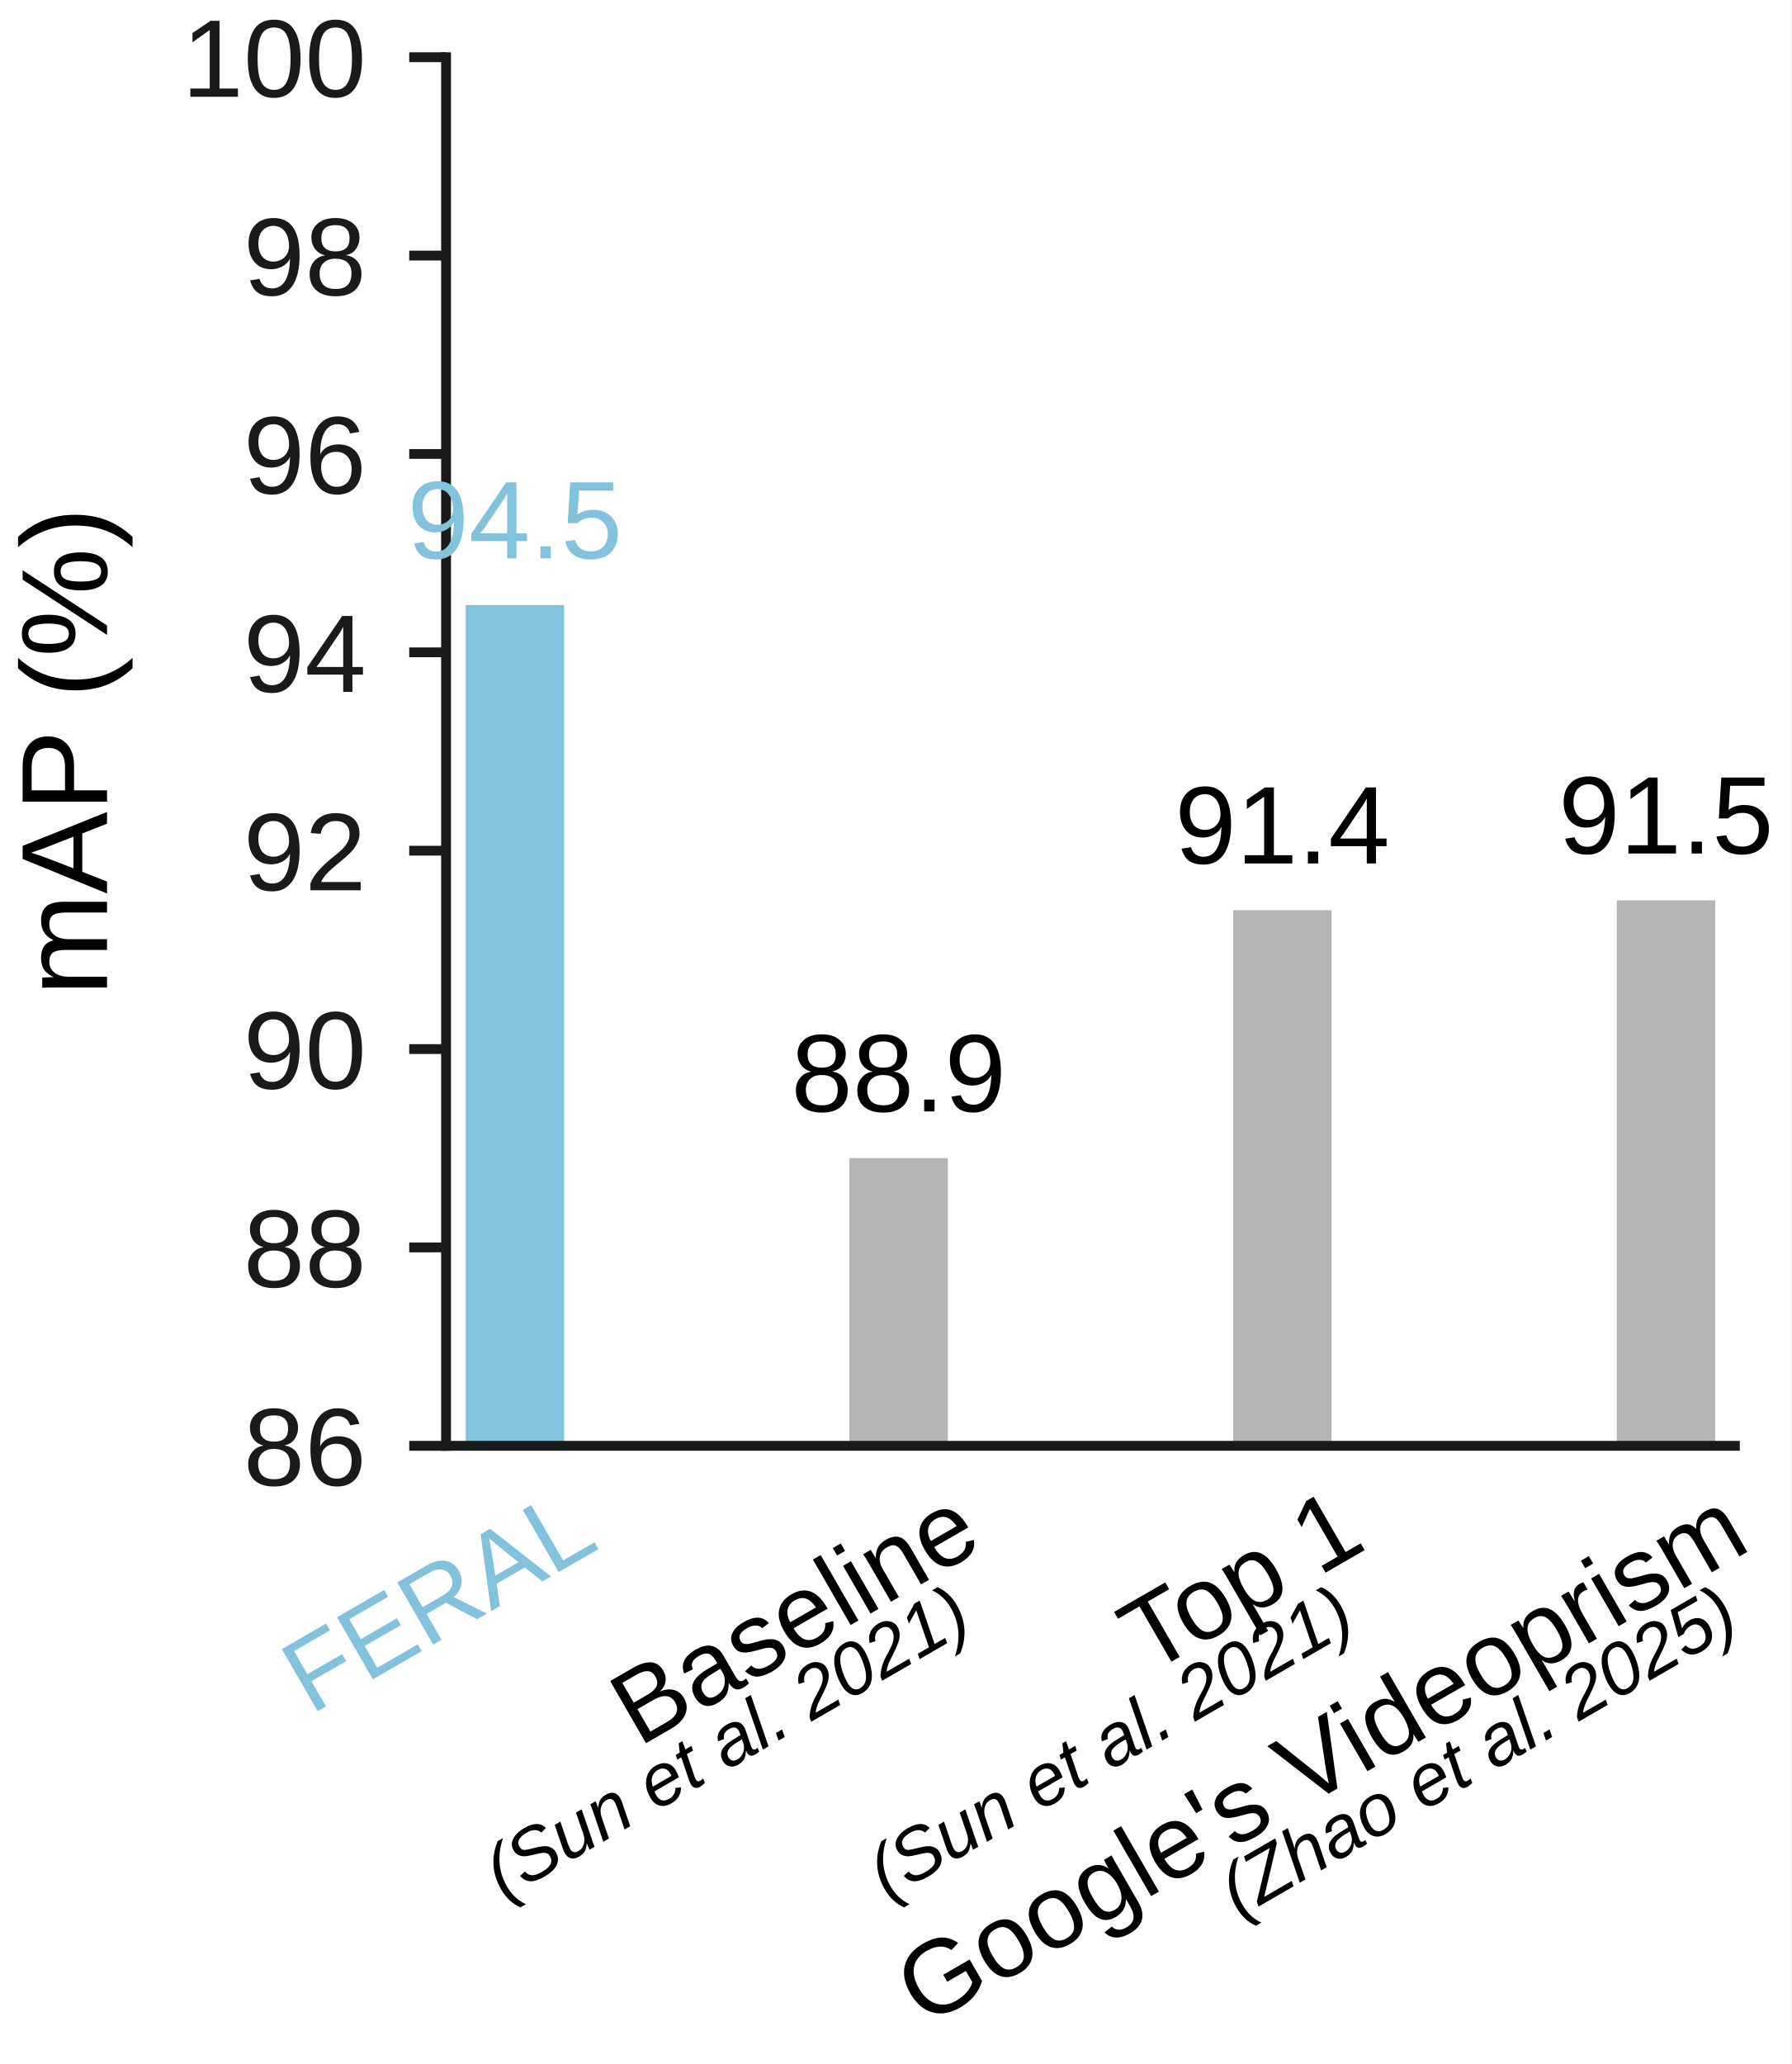
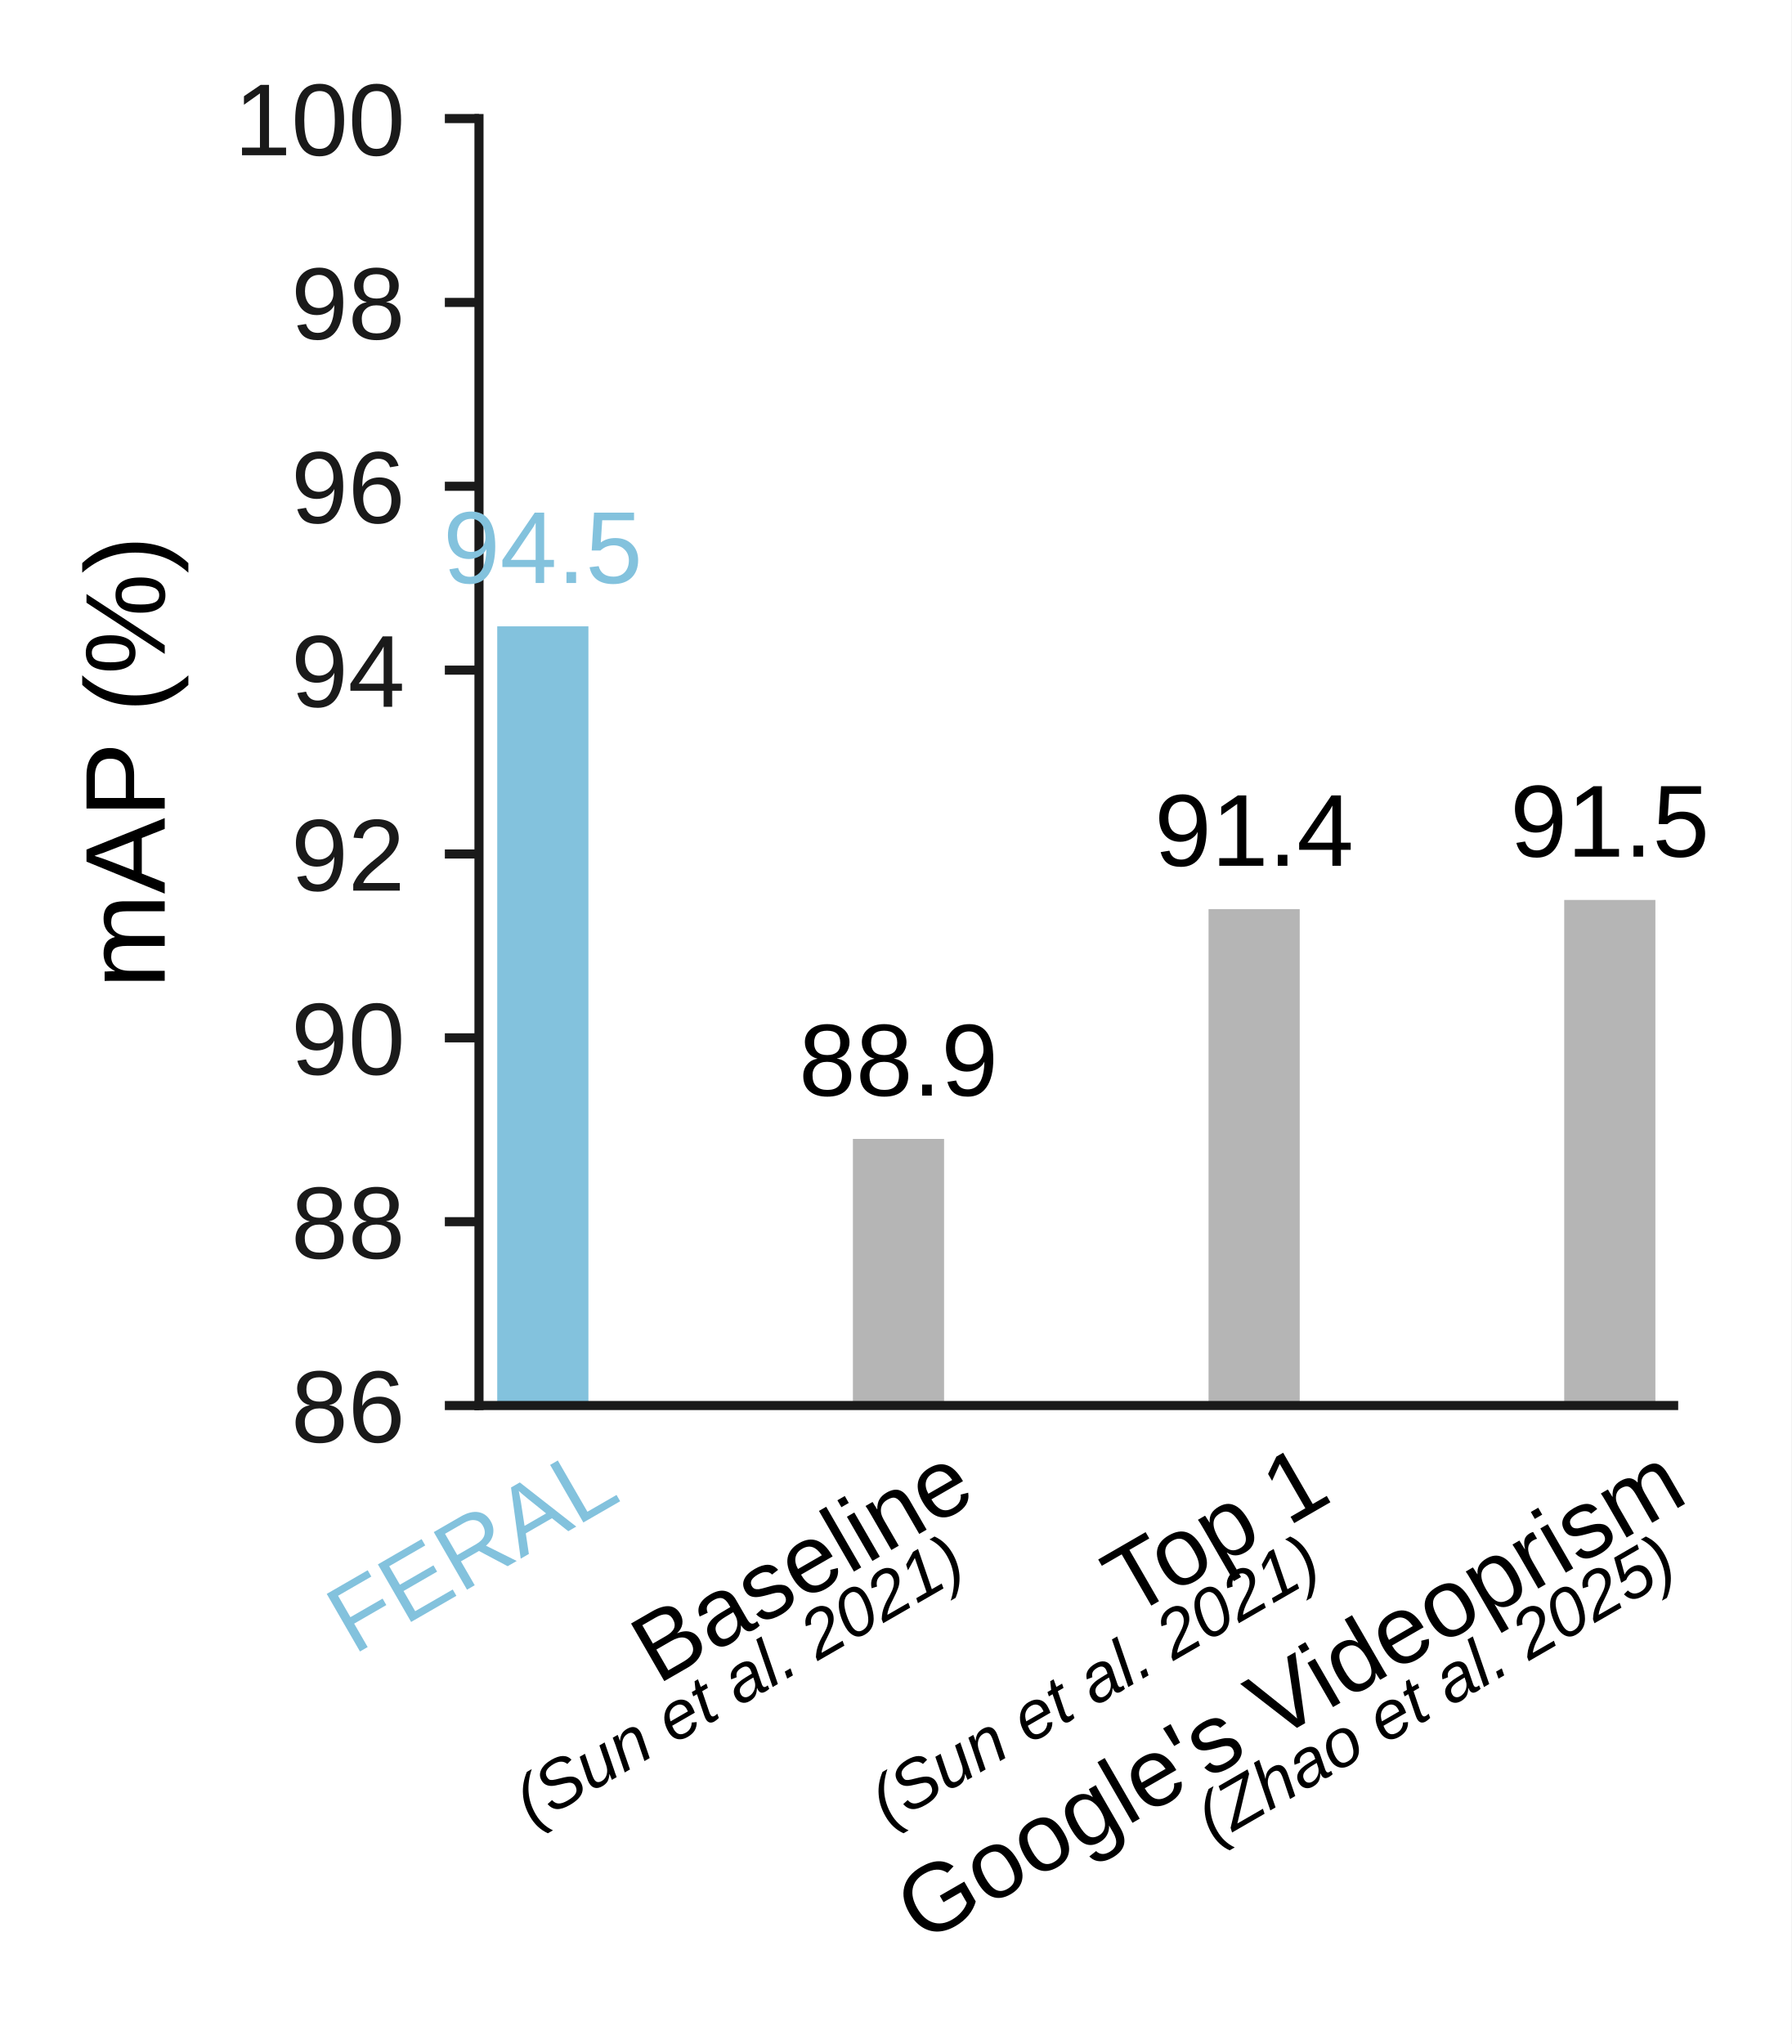
- <svg xmlns="http://www.w3.org/2000/svg" xmlns:xlink="http://www.w3.org/1999/xlink" width="145.926pt" height="168.113pt" viewBox="0 0 145.926 168.113" version="1.1">
+ <svg xmlns="http://www.w3.org/2000/svg" xmlns:xlink="http://www.w3.org/1999/xlink" width="157.446pt" height="179.633pt" viewBox="0 0 157.446 179.633" version="1.1">
  <defs>
    <style type="text/css">*{stroke-linejoin: round; stroke-linecap: butt}</style>
  </defs>
  <g id="figure_1">
    <g id="patch_1">
-       <path d="M 0 168.113  L 145.926 168.113  L 145.926 0  L 0 0  z " style="fill: #ffffff" />
+       <path d="M 0 179.633  L 157.446 179.633  L 157.446 0  L 0 0  z " style="fill: #ffffff" />
    </g>
    <g id="axes_1">
      <g id="patch_2">
-         <path d="M 36.339 117.761  L 141.339 117.761  L 141.339 4.661  L 36.339 4.661  z " style="fill: #ffffff" />
+         <path d="M 42.099 123.521  L 147.099 123.521  L 147.099 10.421  L 42.099 10.421  z " style="fill: #ffffff" />
      </g>
      <g id="patch_3">
-         <path d="M 37.942 812.518  L 45.957 812.518  L 45.957 49.286  L 37.942 49.286  z " clip-path="url(#pd27d37ef7b)" style="fill: #83c2dd" />
+         <path d="M 43.702 818.278  L 51.717 818.278  L 51.717 55.046  L 43.702 55.046  z " clip-path="url(#p7d803a8685)" style="fill: #83c2dd" />
      </g>
      <g id="patch_4">
-         <path d="M 69.202 812.518  L 77.217 812.518  L 77.217 94.333  L 69.202 94.333  z " clip-path="url(#pd27d37ef7b)" style="fill: #b5b5b5" />
+         <path d="M 74.962 818.278  L 82.977 818.278  L 82.977 100.093  L 74.962 100.093  z " clip-path="url(#p7d803a8685)" style="fill: #b5b5b5" />
      </g>
      <g id="patch_5">
-         <path d="M 100.461 812.518  L 108.476 812.518  L 108.476 74.137  L 100.461 74.137  z " clip-path="url(#pd27d37ef7b)" style="fill: #b5b5b5" />
+         <path d="M 106.221 818.278  L 114.236 818.278  L 114.236 79.897  L 106.221 79.897  z " clip-path="url(#p7d803a8685)" style="fill: #b5b5b5" />
      </g>
      <g id="patch_6">
-         <path d="M 131.721 812.518  L 139.736 812.518  L 139.736 73.329  L 131.721 73.329  z " clip-path="url(#pd27d37ef7b)" style="fill: #b5b5b5" />
+         <path d="M 137.481 818.278  L 145.496 818.278  L 145.496 79.089  L 137.481 79.089  z " clip-path="url(#p7d803a8685)" style="fill: #b5b5b5" />
      </g>
      <g id="matplotlib.axis_1">
        <g id="xtick_1">
          <g id="line2d_1" />
        </g>
        <g id="xtick_2">
          <g id="line2d_2" />
        </g>
        <g id="xtick_3">
          <g id="line2d_3" />
        </g>
        <g id="xtick_4">
          <g id="line2d_4" />
        </g>
      </g>
      <g id="matplotlib.axis_2">
        <g id="ytick_1">
          <g id="line2d_5">
            <defs>
-               <path id="md380201860" d="M 0 0  L -3 0  " style="stroke: #1a1a1a; stroke-width: 0.8" />
+               <path id="m5a7c9ccca8" d="M 0 0  L -3 0  " style="stroke: #1a1a1a; stroke-width: 0.8" />
            </defs>
            <g>
-               <use xlink:href="#md380201860" x="36.339" y="117.761" style="fill: #1a1a1a; stroke: #1a1a1a; stroke-width: 0.8" />
+               <use xlink:href="#m5a7c9ccca8" x="42.099" y="123.521" style="fill: #1a1a1a; stroke: #1a1a1a; stroke-width: 0.8" />
            </g>
          </g>
          <g id="text_1">
-             <text style="fill: #1a1a1a; font: 9px 'Arial'; text-anchor: end" x="29.839" y="120.982" transform="rotate(-0 29.83891 120.982)">86</text>
+             <text style="fill: #1a1a1a; font: 9px 'Arial'; text-anchor: end" x="35.599" y="126.742" transform="rotate(-0 35.59891 126.742)">86</text>
          </g>
        </g>
        <g id="ytick_2">
          <g id="line2d_6">
            <g>
-               <use xlink:href="#md380201860" x="36.339" y="101.604" style="fill: #1a1a1a; stroke: #1a1a1a; stroke-width: 0.8" />
+               <use xlink:href="#m5a7c9ccca8" x="42.099" y="107.364" style="fill: #1a1a1a; stroke: #1a1a1a; stroke-width: 0.8" />
            </g>
          </g>
          <g id="text_2">
-             <text style="fill: #1a1a1a; font: 9px 'Arial'; text-anchor: end" x="29.839" y="104.825" transform="rotate(-0 29.83891 104.8249)">88</text>
+             <text style="fill: #1a1a1a; font: 9px 'Arial'; text-anchor: end" x="35.599" y="110.585" transform="rotate(-0 35.59891 110.5849)">88</text>
          </g>
        </g>
        <g id="ytick_3">
          <g id="line2d_7">
            <g>
-               <use xlink:href="#md380201860" x="36.339" y="85.447" style="fill: #1a1a1a; stroke: #1a1a1a; stroke-width: 0.8" />
+               <use xlink:href="#m5a7c9ccca8" x="42.099" y="91.207" style="fill: #1a1a1a; stroke: #1a1a1a; stroke-width: 0.8" />
            </g>
          </g>
          <g id="text_3">
-             <text style="fill: #1a1a1a; font: 9px 'Arial'; text-anchor: end" x="29.839" y="88.668" transform="rotate(-0 29.83891 88.66775)">90</text>
+             <text style="fill: #1a1a1a; font: 9px 'Arial'; text-anchor: end" x="35.599" y="94.428" transform="rotate(-0 35.59891 94.42775)">90</text>
          </g>
        </g>
        <g id="ytick_4">
          <g id="line2d_8">
            <g>
-               <use xlink:href="#md380201860" x="36.339" y="69.29" style="fill: #1a1a1a; stroke: #1a1a1a; stroke-width: 0.8" />
+               <use xlink:href="#m5a7c9ccca8" x="42.099" y="75.05" style="fill: #1a1a1a; stroke: #1a1a1a; stroke-width: 0.8" />
            </g>
          </g>
          <g id="text_4">
-             <text style="fill: #1a1a1a; font: 9px 'Arial'; text-anchor: end" x="29.839" y="72.511" transform="rotate(-0 29.83891 72.5106)">92</text>
+             <text style="fill: #1a1a1a; font: 9px 'Arial'; text-anchor: end" x="35.599" y="78.271" transform="rotate(-0 35.59891 78.2706)">92</text>
          </g>
        </g>
        <g id="ytick_5">
          <g id="line2d_9">
            <g>
-               <use xlink:href="#md380201860" x="36.339" y="53.132" style="fill: #1a1a1a; stroke: #1a1a1a; stroke-width: 0.8" />
+               <use xlink:href="#m5a7c9ccca8" x="42.099" y="58.892" style="fill: #1a1a1a; stroke: #1a1a1a; stroke-width: 0.8" />
            </g>
          </g>
          <g id="text_5">
-             <text style="fill: #1a1a1a; font: 9px 'Arial'; text-anchor: end" x="29.839" y="56.353" transform="rotate(-0 29.83891 56.35346)">94</text>
+             <text style="fill: #1a1a1a; font: 9px 'Arial'; text-anchor: end" x="35.599" y="62.113" transform="rotate(-0 35.59891 62.11346)">94</text>
          </g>
        </g>
        <g id="ytick_6">
          <g id="line2d_10">
            <g>
-               <use xlink:href="#md380201860" x="36.339" y="36.975" style="fill: #1a1a1a; stroke: #1a1a1a; stroke-width: 0.8" />
+               <use xlink:href="#m5a7c9ccca8" x="42.099" y="42.735" style="fill: #1a1a1a; stroke: #1a1a1a; stroke-width: 0.8" />
            </g>
          </g>
          <g id="text_6">
-             <text style="fill: #1a1a1a; font: 9px 'Arial'; text-anchor: end" x="29.839" y="40.196" transform="rotate(-0 29.83891 40.19632)">96</text>
+             <text style="fill: #1a1a1a; font: 9px 'Arial'; text-anchor: end" x="35.599" y="45.956" transform="rotate(-0 35.59891 45.95632)">96</text>
          </g>
        </g>
        <g id="ytick_7">
          <g id="line2d_11">
            <g>
-               <use xlink:href="#md380201860" x="36.339" y="20.818" style="fill: #1a1a1a; stroke: #1a1a1a; stroke-width: 0.8" />
+               <use xlink:href="#m5a7c9ccca8" x="42.099" y="26.578" style="fill: #1a1a1a; stroke: #1a1a1a; stroke-width: 0.8" />
            </g>
          </g>
          <g id="text_7">
-             <text style="fill: #1a1a1a; font: 9px 'Arial'; text-anchor: end" x="29.839" y="24.039" transform="rotate(-0 29.83891 24.03917)">98</text>
+             <text style="fill: #1a1a1a; font: 9px 'Arial'; text-anchor: end" x="35.599" y="29.799" transform="rotate(-0 35.59891 29.79917)">98</text>
          </g>
        </g>
        <g id="ytick_8">
          <g id="line2d_12">
            <g>
-               <use xlink:href="#md380201860" x="36.339" y="4.661" style="fill: #1a1a1a; stroke: #1a1a1a; stroke-width: 0.8" />
+               <use xlink:href="#m5a7c9ccca8" x="42.099" y="10.421" style="fill: #1a1a1a; stroke: #1a1a1a; stroke-width: 0.8" />
            </g>
          </g>
          <g id="text_8">
-             <text style="fill: #1a1a1a; font: 9px 'Arial'; text-anchor: end" x="29.839" y="7.882" transform="rotate(-0 29.83891 7.882031)">100</text>
+             <text style="fill: #1a1a1a; font: 9px 'Arial'; text-anchor: end" x="35.599" y="13.642" transform="rotate(-0 35.59891 13.64203)">100</text>
          </g>
        </g>
        <g id="text_9">
-           <text style="font: 10px 'Arial'; text-anchor: middle" x="8.72" y="61.211" transform="rotate(-90 8.719688 61.21102)">mAP (%)</text>
+           <text style="font: 10px 'Arial'; text-anchor: middle" x="14.48" y="66.971" transform="rotate(-90 14.47969 66.97102)">mAP (%)</text>
        </g>
      </g>
      <g id="patch_7">
-         <path d="M 36.339 117.761  L 36.339 4.661  " style="fill: none; stroke: #1a1a1a; stroke-width: 0.8; stroke-linejoin: miter; stroke-linecap: square" />
+         <path d="M 42.099 123.521  L 42.099 10.421  " style="fill: none; stroke: #1a1a1a; stroke-width: 0.8; stroke-linejoin: miter; stroke-linecap: square" />
      </g>
      <g id="patch_8">
-         <path d="M 36.339 117.761  L 141.339 117.761  " style="fill: none; stroke: #1a1a1a; stroke-width: 0.8; stroke-linejoin: miter; stroke-linecap: square" />
+         <path d="M 42.099 123.521  L 147.099 123.521  " style="fill: none; stroke: #1a1a1a; stroke-width: 0.8; stroke-linejoin: miter; stroke-linecap: square" />
      </g>
      <g id="text_10">
-         <text style="fill: #83c2dd; font: 9px 'Arial'; text-anchor: middle" x="41.95" y="45.477" transform="rotate(-0 41.94959 45.47743)">94.5</text>
+         <text style="fill: #83c2dd; font: 9px 'Arial'; text-anchor: middle" x="47.71" y="51.237" transform="rotate(-0 47.70959 51.23743)">94.5</text>
      </g>
      <g id="text_11">
-         <text style="font: 9px 'Arial'; text-anchor: middle" x="73.209" y="90.525" transform="rotate(-0 73.20914 90.52477)">88.9</text>
+         <text style="font: 9px 'Arial'; text-anchor: middle" x="78.969" y="96.285" transform="rotate(-0 78.96913 96.28477)">88.9</text>
      </g>
      <g id="text_12">
-         <text style="font: 9px 'Arial'; text-anchor: middle" x="104.469" y="70.328" transform="rotate(-0 104.4687 70.32834)">91.4</text>
+         <text style="font: 9px 'Arial'; text-anchor: middle" x="110.229" y="76.088" transform="rotate(-0 110.2287 76.08834)">91.4</text>
      </g>
      <g id="text_13">
-         <text style="font: 9px 'Arial'; text-anchor: middle" x="135.728" y="69.52" transform="rotate(-0 135.7282 69.52048)">91.5</text>
+         <text style="font: 9px 'Arial'; text-anchor: middle" x="141.488" y="75.28" transform="rotate(-0 141.4882 75.28048)">91.5</text>
      </g>
      <g id="text_14">
-         <text style="fill: #83c2dd; font: 8.5px 'Arial'; text-anchor: end" x="48.999" y="126.03" transform="rotate(-30 48.9993 126.03)">FERAL</text>
+         <text style="fill: #83c2dd; font: 8.5px 'Arial'; text-anchor: end" x="54.759" y="131.79" transform="rotate(-30 54.7593 131.79)">FERAL</text>
      </g>
      <g id="text_15">
-         <text style="font: 8.5px 'Arial'; text-anchor: end" x="80.259" y="126.03" transform="rotate(-30 80.25884 126.03)">Baseline</text>
+         <text style="font: 8.5px 'Arial'; text-anchor: end" x="86.019" y="131.79" transform="rotate(-30 86.01884 131.79)">Baseline</text>
      </g>
      <g id="text_16">
-         <text style="font: italic 6px 'Arial'; text-anchor: end" x="79.401" y="132.544" transform="rotate(-30 79.40068 132.5437)">(Sun et al. 2021)</text>
+         <text style="font: italic 6px 'Arial'; text-anchor: end" x="85.161" y="138.304" transform="rotate(-30 85.16067 138.3037)">(Sun et al. 2021)</text>
      </g>
      <g id="text_17">
-         <text style="font: 8.5px 'Arial'; text-anchor: end" x="111.531" y="126.052" transform="rotate(-30 111.531 126.0519)">Top 1</text>
+         <text style="font: 8.5px 'Arial'; text-anchor: end" x="117.291" y="131.812" transform="rotate(-30 117.291 131.8119)">Top 1</text>
      </g>
      <g id="text_18">
-         <text style="font: italic 6px 'Arial'; text-anchor: end" x="110.66" y="132.544" transform="rotate(-30 110.6602 132.5437)">(Sun et al. 2021)</text>
+         <text style="font: italic 6px 'Arial'; text-anchor: end" x="116.42" y="138.304" transform="rotate(-30 116.4202 138.3037)">(Sun et al. 2021)</text>
      </g>
      <g id="text_19">
-         <text style="font: 8.5px 'Arial'; text-anchor: end" x="142.83" y="126.12" transform="rotate(-30 142.8297 126.1198)">Google's Videoprism</text>
+         <text style="font: 8.5px 'Arial'; text-anchor: end" x="148.59" y="131.88" transform="rotate(-30 148.5897 131.8798)">Google's Videoprism</text>
      </g>
      <g id="text_20">
-         <text style="font: italic 6px 'Arial'; text-anchor: end" x="141.92" y="132.544" transform="rotate(-30 141.9198 132.5437)">(Zhao et al. 2025)</text>
+         <text style="font: italic 6px 'Arial'; text-anchor: end" x="147.68" y="138.304" transform="rotate(-30 147.6798 138.3037)">(Zhao et al. 2025)</text>
      </g>
    </g>
  </g>
  <defs>
-     <clipPath id="pd27d37ef7b">
-       <rect x="36.339" y="4.661" width="105" height="113.1" />
+     <clipPath id="p7d803a8685">
+       <rect x="42.099" y="10.421" width="105" height="113.1" />
    </clipPath>
  </defs>
</svg>
